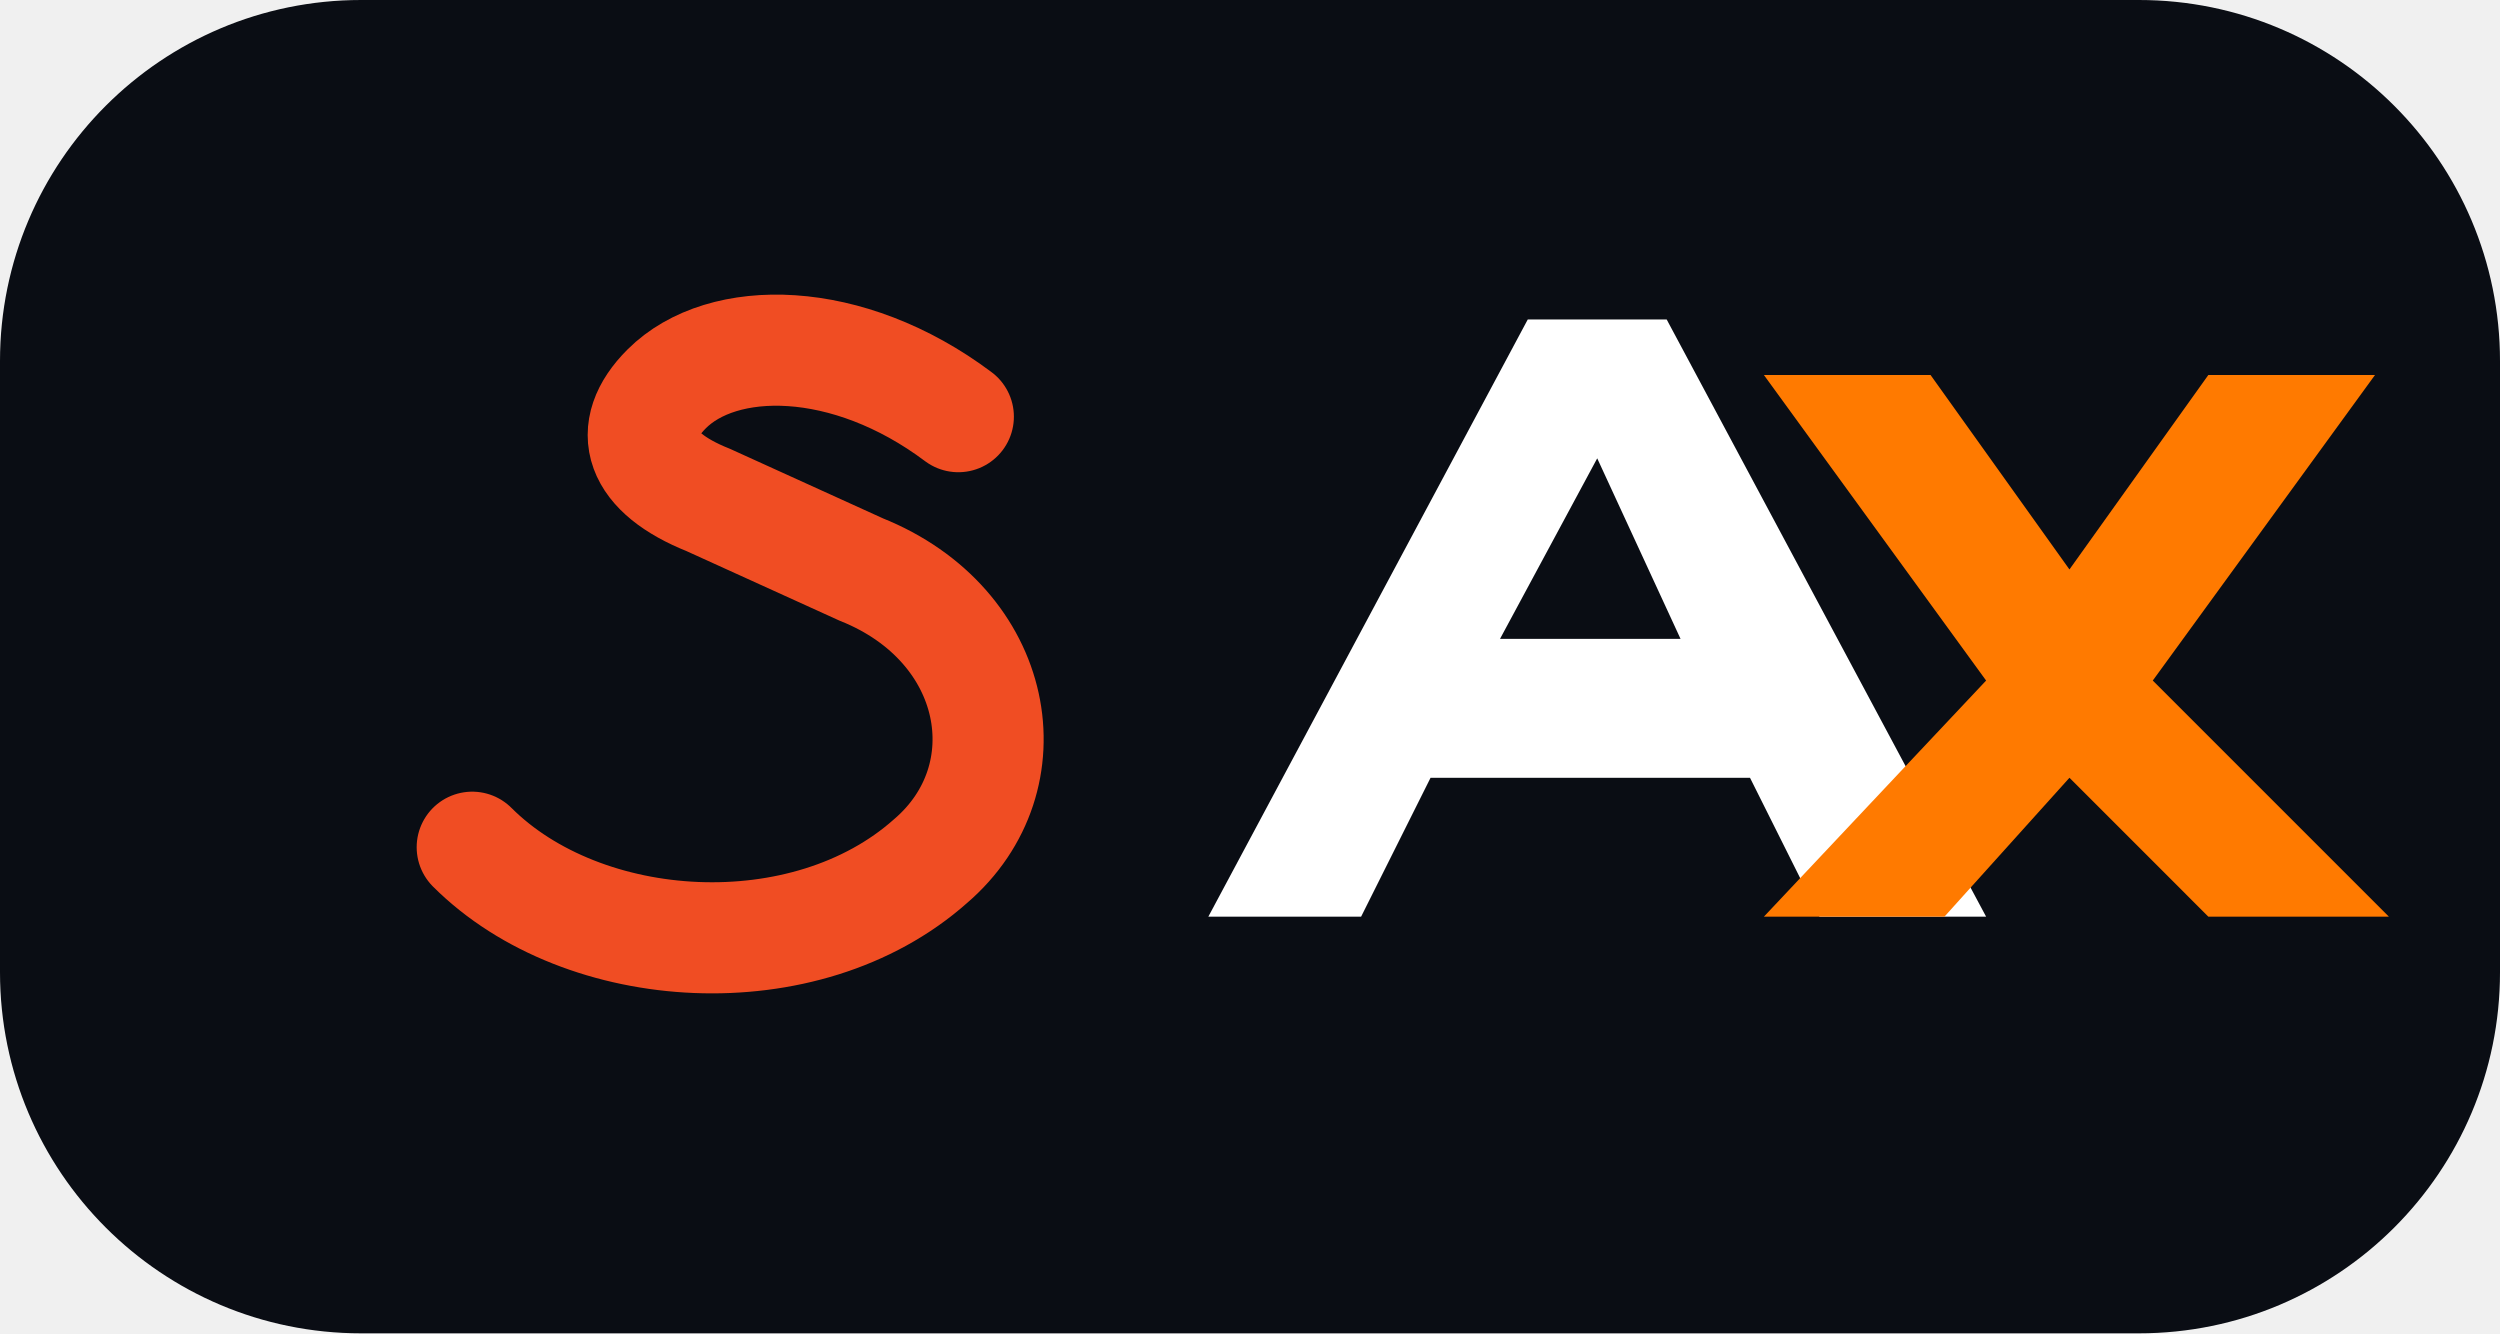
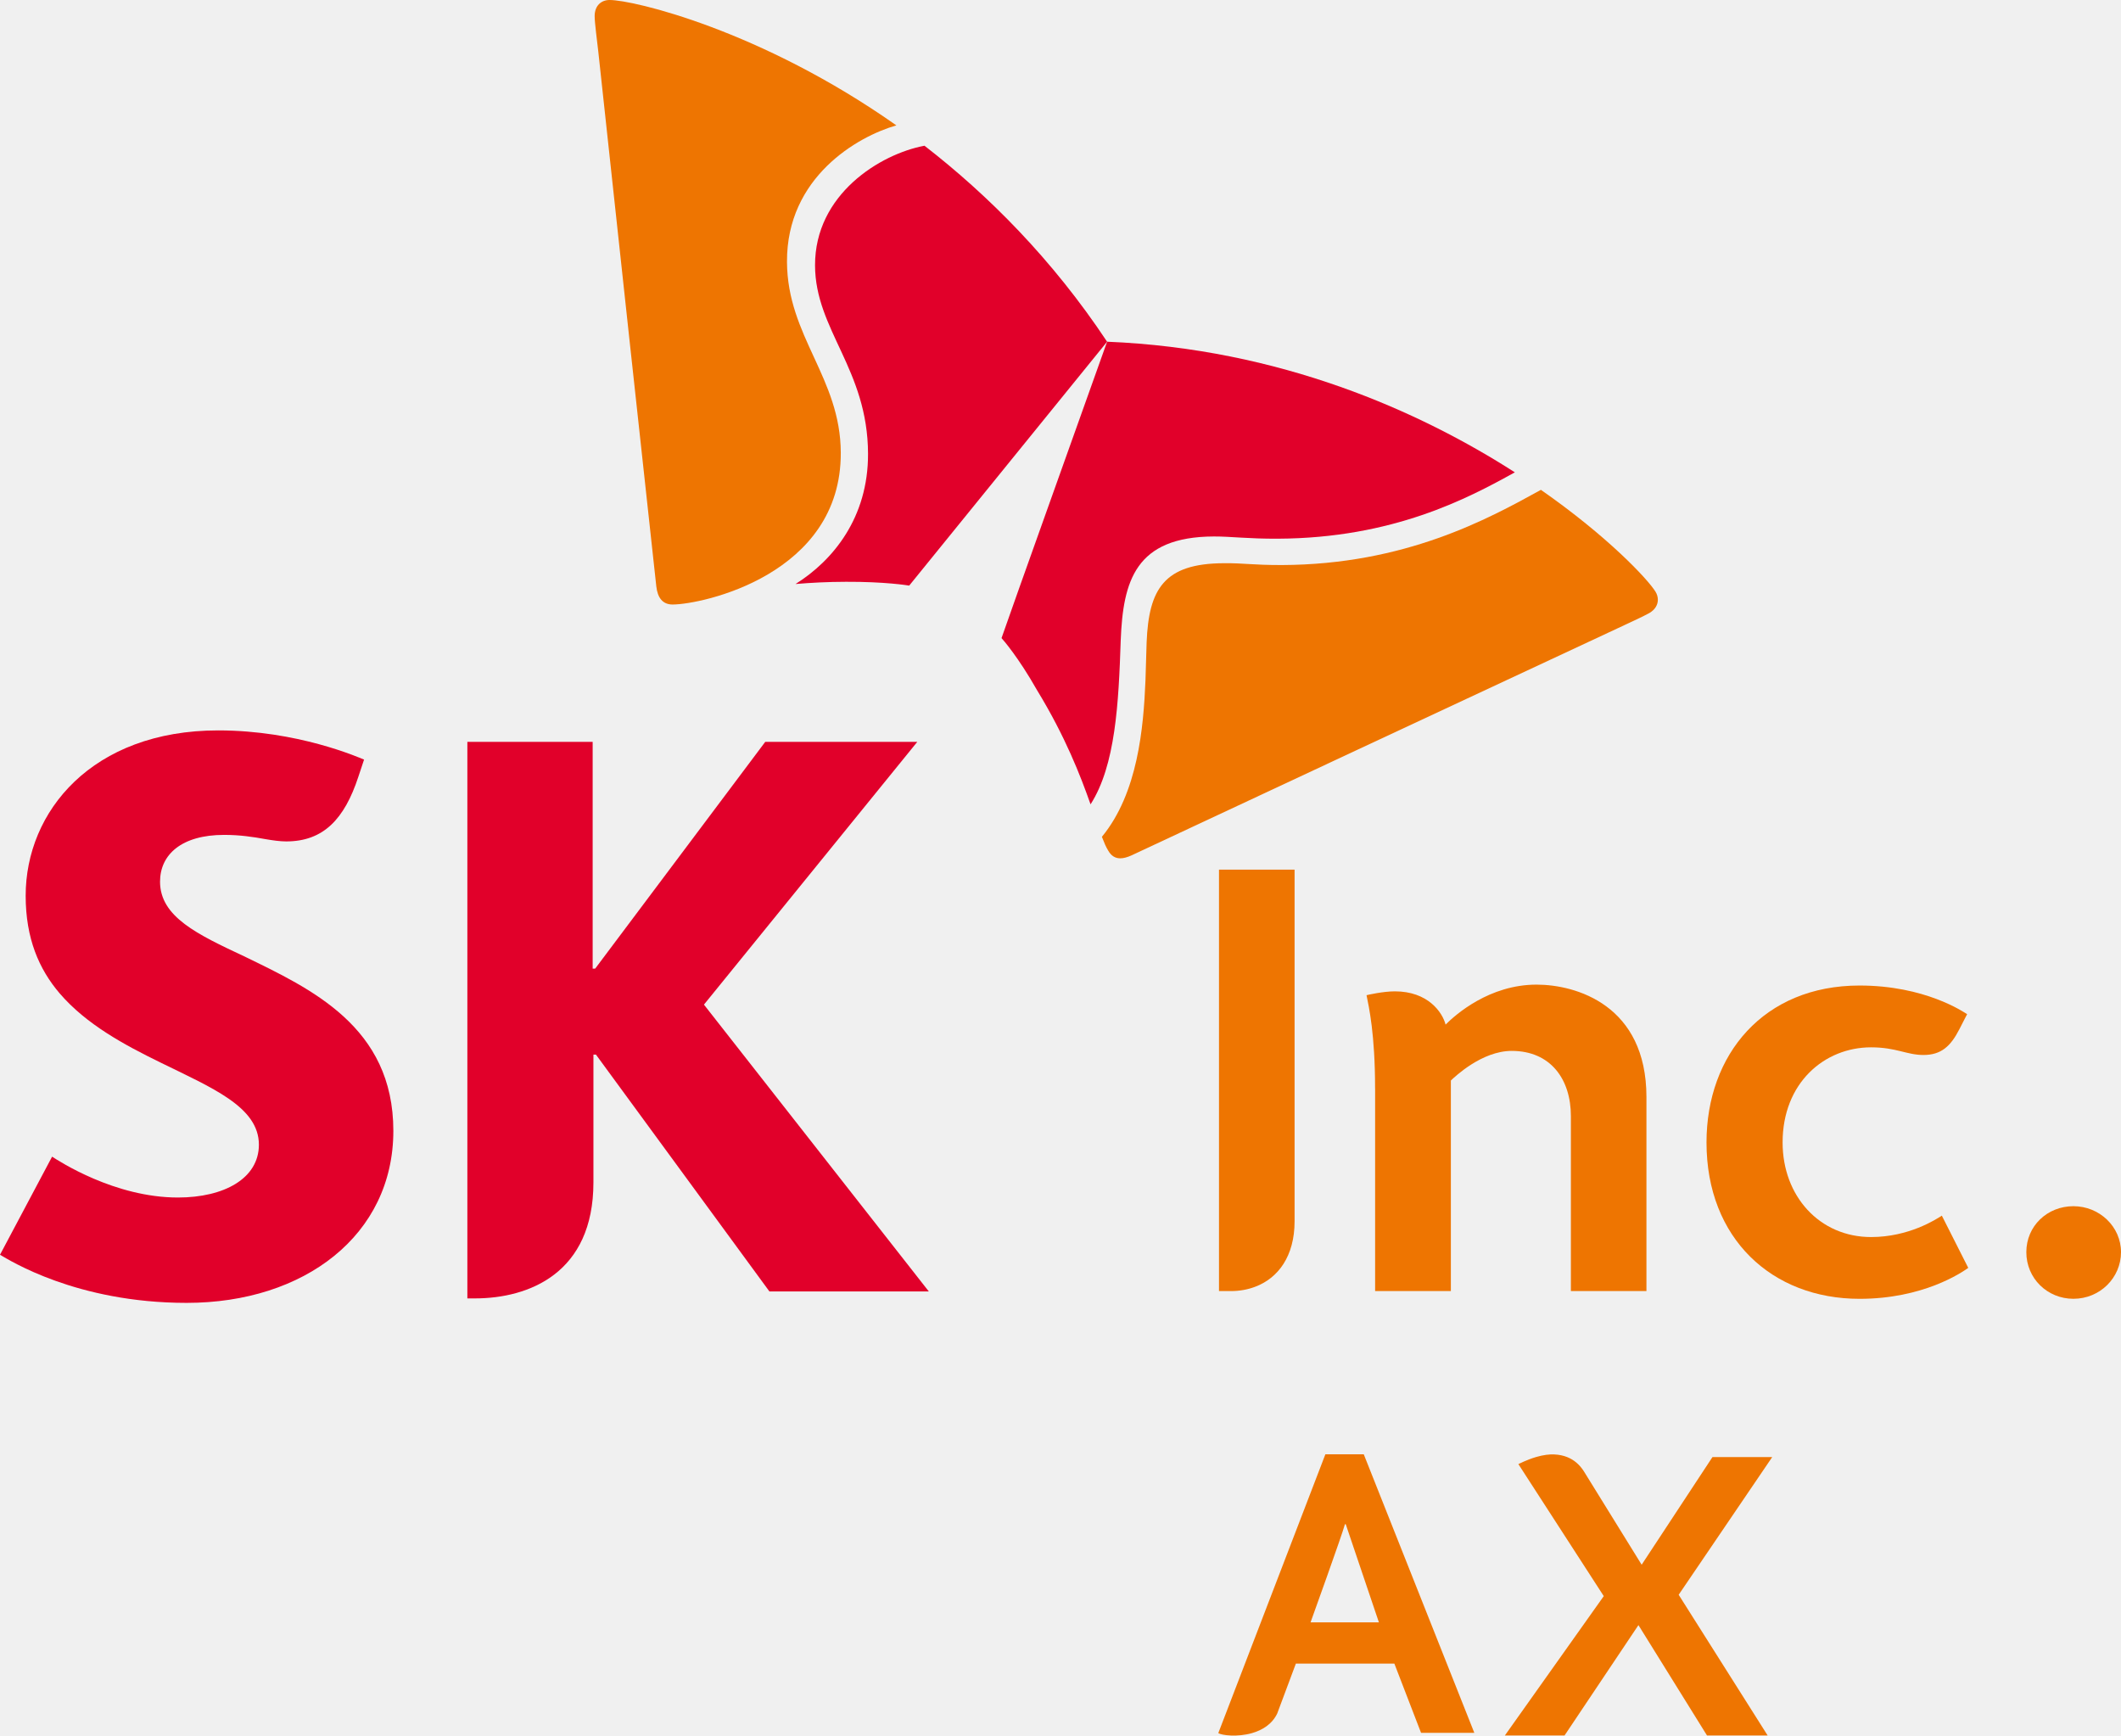
- <svg xmlns="http://www.w3.org/2000/svg" width="180" height="96" viewBox="0 0 180 96" fill="none" role="img" aria-label="SK AX mark">
-   <rect width="180" height="96" rx="26" fill="#0A0D14" />
-   <path d="M34 61c8 8 24 9 33 1 7-6 5-17-5-21l-11-5c-5-2-6-5-3-8 4-4 13-4 21 2" stroke="#F04D23" stroke-width="8" stroke-linecap="round" />
-   <path d="M87 66l23-43h10l23 43h-12l-5-10h-23l-5 10H87Zm21-20h13l-6-13-7 13Z" fill="#FFFFFF" />
-   <path d="M139 27l10 14 10-14h12l-16 22 17 17h-13l-10-10-9 10h-13l16-17-16-22h12Z" fill="#FF7A00" />
+ <svg xmlns="http://www.w3.org/2000/svg" width="66" height="54" viewBox="0 0 66 54" fill="none">
+   <g clip-path="url(#clip0_4123_280933)">
+     <path d="M45.873 53.906L42.437 45.25H41.242L37.91 53.925C38.024 53.995 38.503 54.054 38.957 53.925C39.275 53.834 39.582 53.652 39.744 53.314L40.324 51.762H43.389L44.219 53.915H45.876L45.873 53.906ZM41.851 47.425H41.876C41.88 47.437 42.908 50.479 42.908 50.479H40.781C40.781 50.479 41.775 47.721 41.851 47.425Z" fill="#EE7501" />
+     <path d="M55.146 45.335H53.288L51.084 48.685L49.285 45.777C49.155 45.574 48.985 45.423 48.764 45.335C48.648 45.289 48.517 45.261 48.37 45.254C48.224 45.245 48.022 45.268 47.796 45.335C47.502 45.423 47.248 45.555 47.248 45.555L49.905 49.662L46.827 53.999H48.684L50.984 50.564L53.118 53.999H55.005L52.236 49.62L55.146 45.337V45.335Z" fill="#EE7501" />
+     <path d="M7.59 29.752C6.158 29.078 4.98 28.532 4.98 27.433C4.98 26.59 5.65 25.977 6.973 25.977C7.46 25.977 7.86 26.036 8.272 26.111C8.486 26.148 8.715 26.18 8.906 26.18C10.063 26.18 10.717 25.487 11.15 24.172L11.329 23.634C11.143 23.56 9.255 22.726 6.791 22.726C2.867 22.726 0.796 25.251 0.799 27.872C0.799 29.195 1.211 30.151 1.855 30.906C2.687 31.876 3.873 32.511 4.982 33.054C6.598 33.849 8.056 34.438 8.056 35.617C8.056 36.664 6.978 37.26 5.537 37.26C3.566 37.26 1.84 36.128 1.621 35.989L0 39.041C0.291 39.207 2.374 40.538 5.81 40.538C9.471 40.537 12.24 38.43 12.24 35.185C12.24 31.94 9.672 30.765 7.591 29.752H7.59Z" fill="#E1002A" />
+     <path d="M21.905 31.258L28.543 23.083H23.812L18.52 30.138H18.442V23.083H14.543V40.399H14.774C16.457 40.399 18.466 39.616 18.466 36.789V32.813H18.544L23.942 40.182H28.902L21.905 31.258Z" fill="#E1002A" />
+     <path d="M28.764 4.535C27.389 4.793 25.354 6.046 25.362 8.259C25.368 10.268 27.003 11.486 27.011 14.12C27.017 16.099 25.929 17.435 24.755 18.171C25.231 18.131 25.751 18.103 26.325 18.102C27.526 18.097 28.246 18.212 28.292 18.221L34.45 10.632C32.74 8.057 30.742 6.065 28.766 4.533L28.764 4.535Z" fill="#E1002A" />
+     <path d="M33.935 25.027C34.712 23.814 34.809 21.883 34.874 19.918C34.947 18.081 35.327 16.7 37.773 16.692C38.315 16.691 38.831 16.766 39.764 16.761C43.348 16.745 45.679 15.506 47.138 14.696C44.166 12.791 39.83 10.851 34.45 10.632C34.099 11.625 31.372 19.24 31.165 19.854C31.197 19.889 31.677 20.427 32.271 21.476C33.15 22.916 33.622 24.137 33.935 25.026V25.027Z" fill="#E1002A" />
+     <path d="M20.93 18.809C20.62 18.809 20.462 18.601 20.422 18.241C20.381 17.885 18.843 3.735 18.616 1.595C18.581 1.28 18.504 0.707 18.504 0.501C18.504 0.171 18.714 8.15192e-06 18.967 8.15192e-06C19.698 -0.003 23.674 0.931 27.893 3.901C26.679 4.247 24.477 5.516 24.489 8.145C24.499 10.472 26.158 11.755 26.163 14.089C26.178 17.889 21.834 18.807 20.931 18.809H20.93Z" fill="#EE7501" />
+     <path d="M34.288 26.037C34.356 26.213 34.418 26.361 34.484 26.465C34.579 26.633 34.706 26.706 34.86 26.706C34.96 26.706 35.08 26.674 35.211 26.614C35.536 26.46 48.395 20.451 50.332 19.551C50.614 19.417 51.148 19.176 51.322 19.075C51.505 18.968 51.588 18.817 51.588 18.662C51.588 18.576 51.564 18.488 51.515 18.41C51.272 18.017 50.027 16.689 47.949 15.241C46.296 16.154 43.718 17.567 39.882 17.581C38.943 17.581 38.73 17.519 38.088 17.524C36.216 17.529 35.747 18.334 35.68 19.983C35.666 20.293 35.663 20.713 35.644 21.171C35.583 22.644 35.408 24.677 34.288 26.037Z" fill="#EE7501" />
+     <path d="M42.79 33.868V40.171H45.147V33.619C45.276 33.499 46.112 32.698 47.041 32.698C48.252 32.698 48.882 33.581 48.882 34.728V40.171H51.233V34.136C51.233 31.271 49.039 30.636 47.815 30.636C46.342 30.636 45.293 31.57 44.983 31.879C44.883 31.494 44.433 30.845 43.405 30.845C43.043 30.845 42.566 30.953 42.523 30.965C42.595 31.322 42.789 32.166 42.789 33.868H42.79Z" fill="#EE7501" />
+     <path d="M60.425 37.824C60.246 37.939 59.4 38.49 58.223 38.49C56.617 38.49 55.47 37.213 55.47 35.548C55.47 33.692 56.772 32.587 58.223 32.587C59.005 32.587 59.332 32.825 59.852 32.825C60.401 32.825 60.697 32.559 60.972 32.021C61.121 31.726 61.212 31.556 61.212 31.556C61.094 31.481 59.898 30.664 57.864 30.664C54.884 30.664 53.102 32.809 53.102 35.548C53.102 38.536 55.14 40.412 57.864 40.412C59.84 40.412 61.034 39.602 61.247 39.449L60.425 37.824Z" fill="#EE7501" />
+     <path d="M64.519 40.411C63.707 40.411 63.054 39.776 63.054 38.96C63.054 38.145 63.707 37.53 64.519 37.53C65.331 37.53 66 38.167 66 38.96C66 39.754 65.349 40.411 64.519 40.411Z" fill="#EE7501" />
+     <path d="M37.932 27.059V40.171H38.302C38.568 40.171 38.82 40.126 39.054 40.038C39.771 39.77 40.284 39.089 40.284 38V27.059H37.93H37.932Z" fill="#EE7501" />
+   </g>
+   <defs>
+     <clipPath id="clip0_4123_280933">
+       <rect width="66" height="54" fill="white" />
+     </clipPath>
+   </defs>
</svg>
